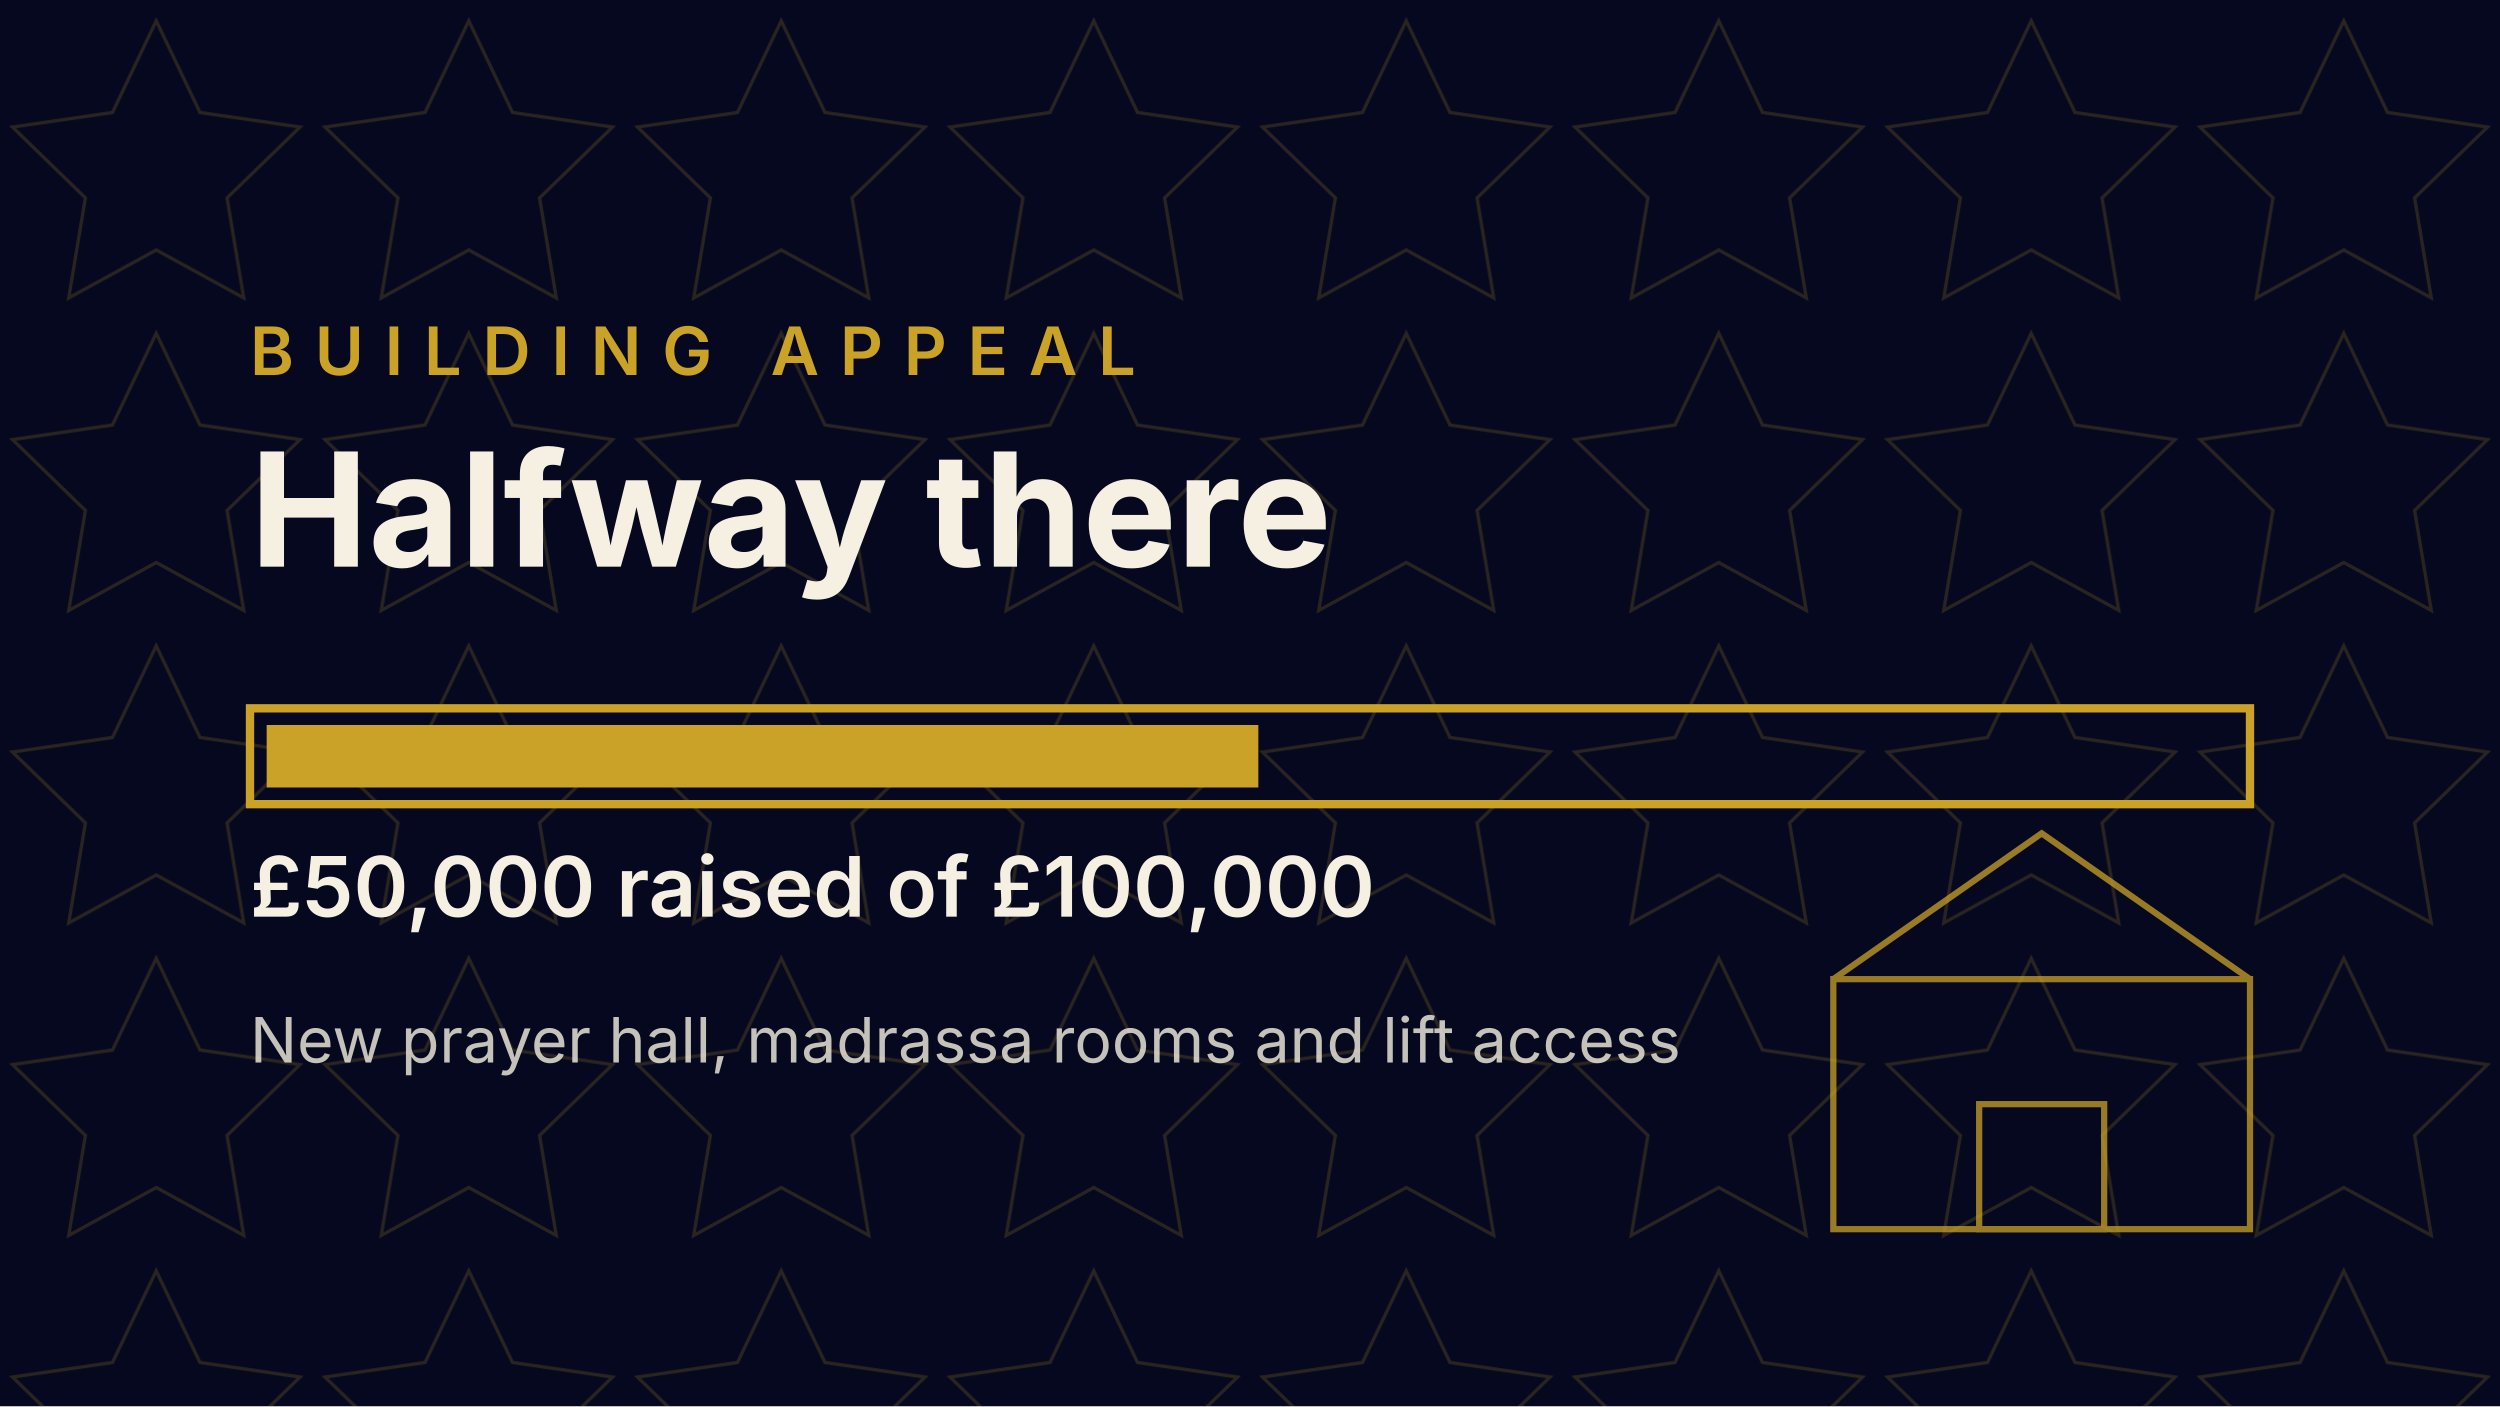
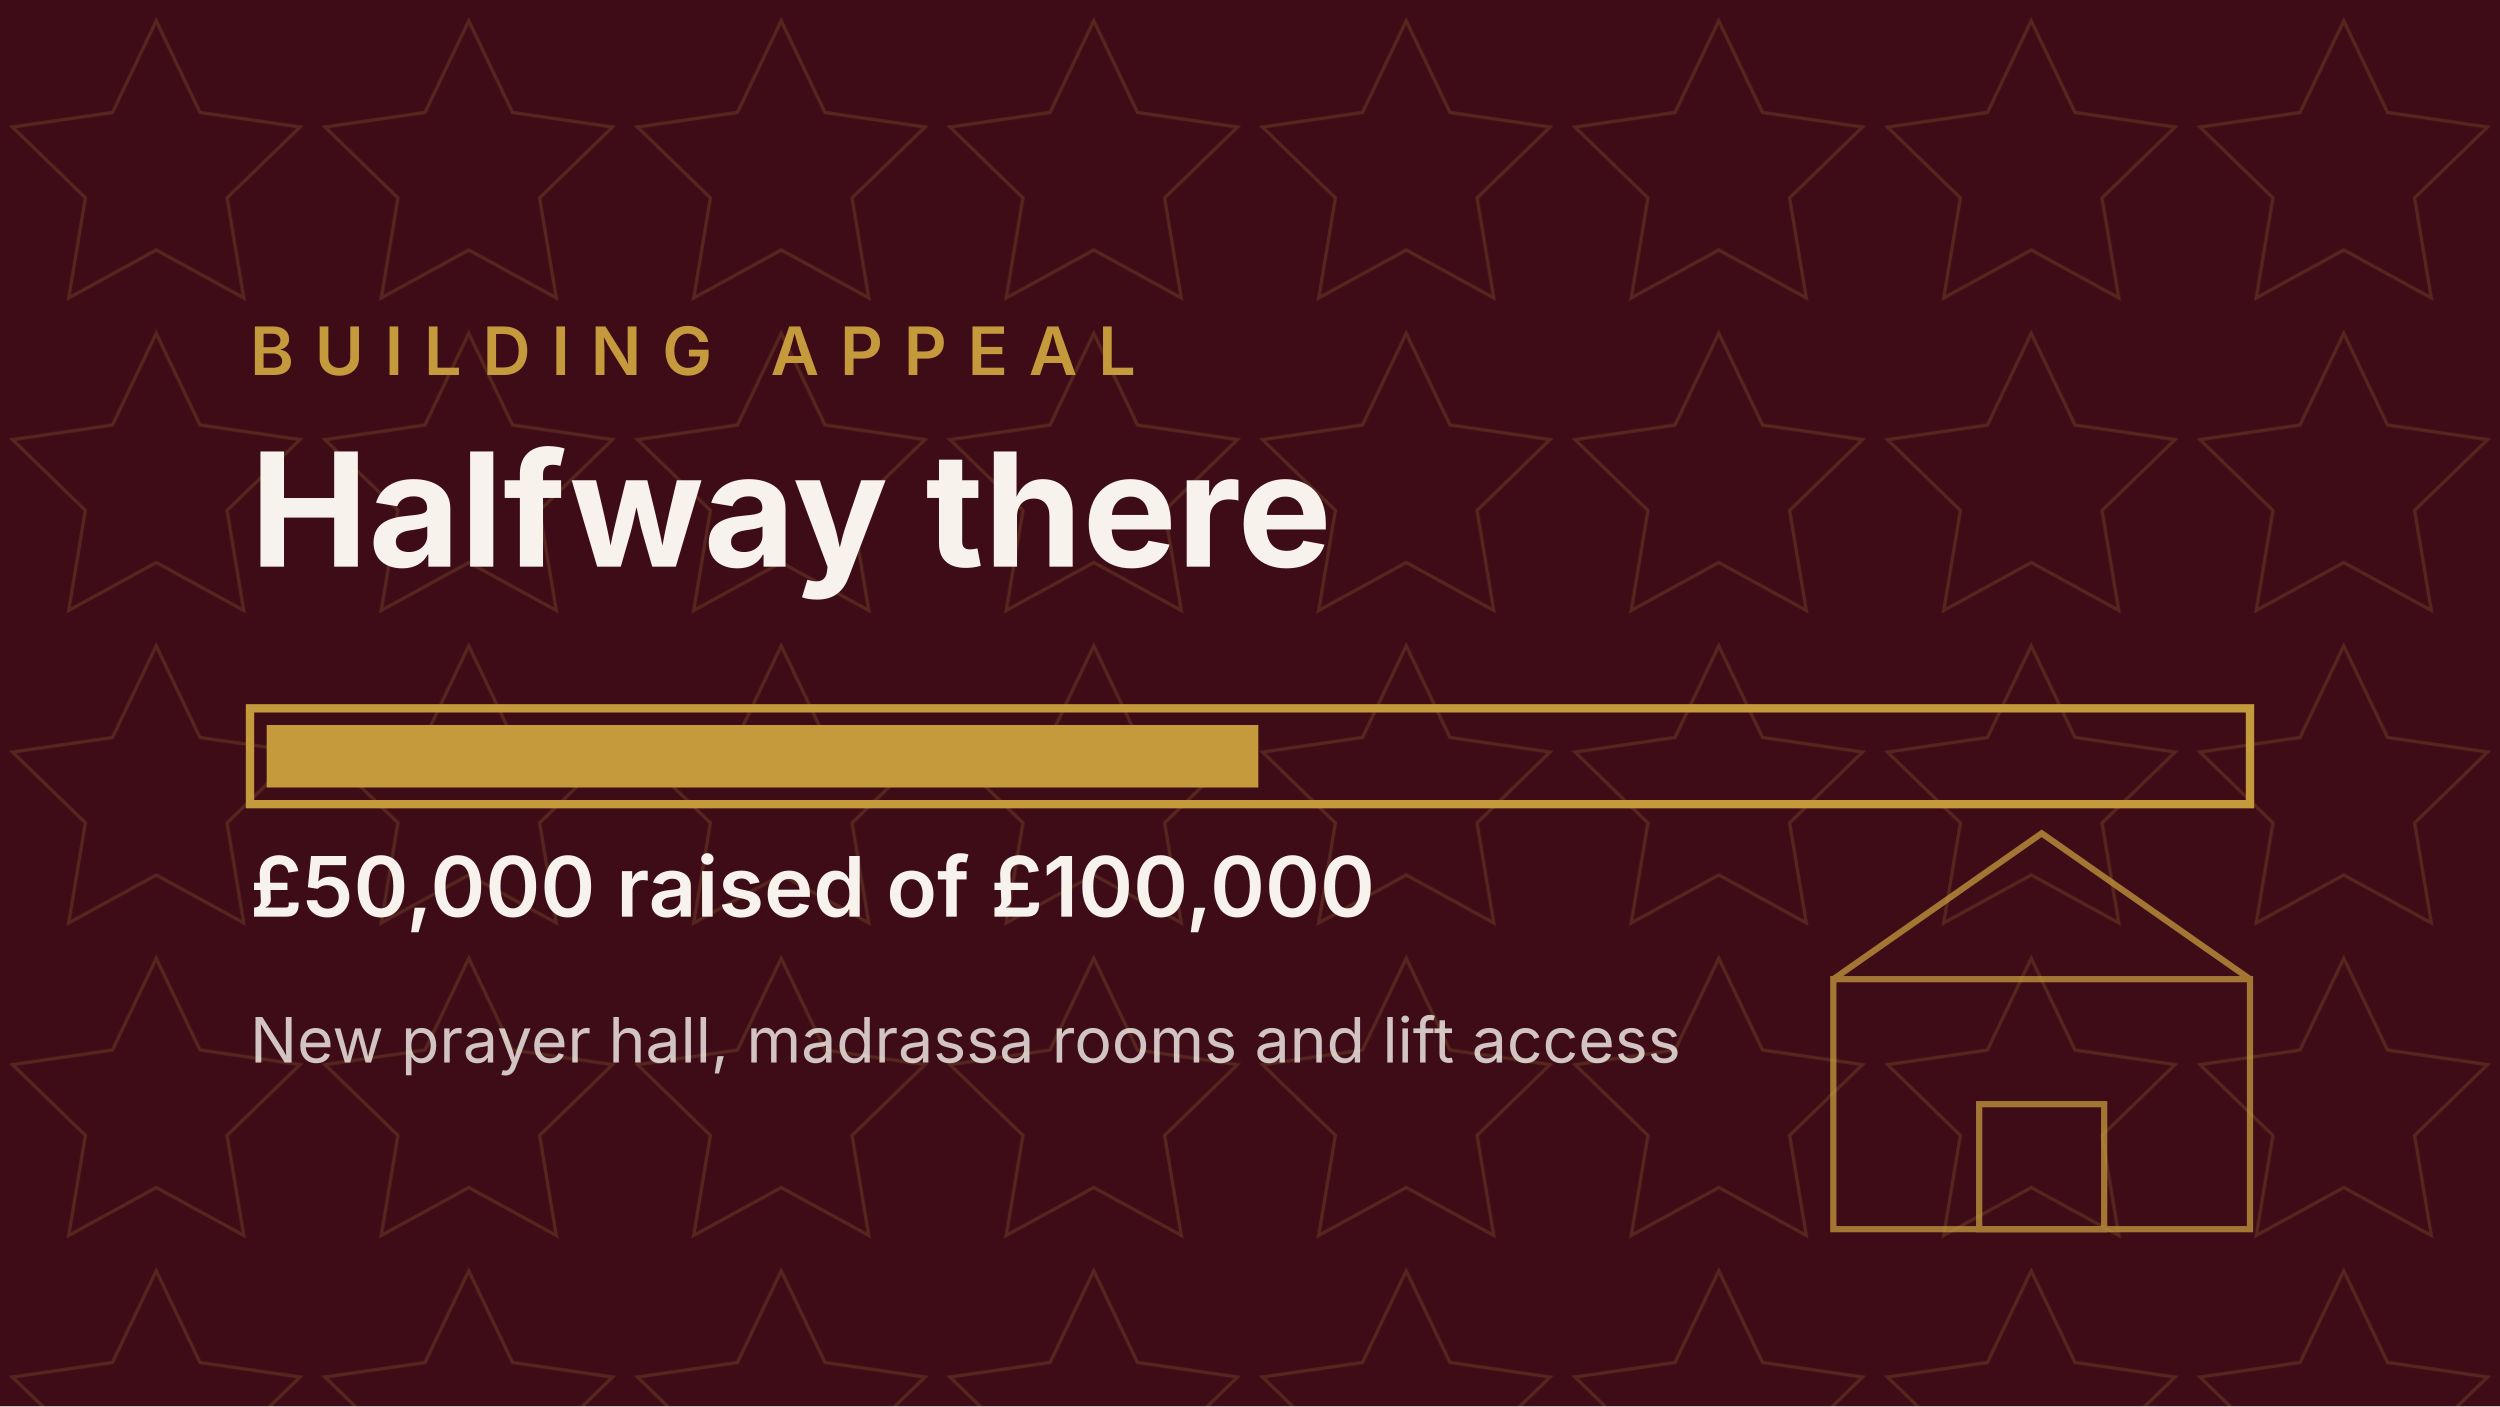
<svg xmlns="http://www.w3.org/2000/svg" width="1200" height="675" viewBox="0 0 1200 675" role="img" aria-label="Masjid extension appeal progress">
  <defs>
    <pattern id="girih-appeal" width="150" height="150" patternUnits="userSpaceOnUse">
-       <g fill="none" stroke="#C9A227" stroke-width="1.6" opacity="0.18">
+       <g fill="none" stroke="#C49A3C" stroke-width="1.6" opacity="0.18">
        <polygon points="75,10 96,54 144,61 109,95 117,143 75,120 33,143 41,95 6,61 54,54" />
      </g>
    </pattern>
  </defs>
-   <rect width="1200" height="675" fill="#06081f" />
+   <rect width="1200" height="675" fill="#3E0C17" />
  <rect width="1200" height="675" fill="url(#girih-appeal)" />
-   <text x="120" y="180" fill="#C9A227" font-family="Inter, system-ui, -apple-system, 'Segoe UI', Roboto, sans-serif" font-size="32" font-weight="600" letter-spacing="10">BUILDING APPEAL</text>
-   <text x="120" y="272" fill="#F5F0E1" font-family="Inter, system-ui, -apple-system, 'Segoe UI', Roboto, sans-serif" font-size="76" font-weight="700">Halfway there</text>
-   <rect x="120" y="340" width="960" height="46" fill="none" stroke="#C9A227" stroke-width="4" />
-   <rect x="128" y="348" width="476" height="30" fill="#C9A227" />
-   <text x="120" y="440" fill="#F5F0E1" font-family="Inter, system-ui, -apple-system, 'Segoe UI', Roboto, sans-serif" font-size="40" font-weight="600">£50,000 raised of £100,000</text>
-   <text x="120" y="510" fill="#F5F0E1" font-family="Inter, system-ui, -apple-system, 'Segoe UI', Roboto, sans-serif" font-size="30" font-weight="400" opacity="0.8">New prayer hall, madrassa rooms and lift access</text>
-   <g fill="none" stroke="#C9A227" stroke-width="3" opacity="0.75">
+   <text x="120" y="180" fill="#C49A3C" font-family="Inter, system-ui, -apple-system, 'Segoe UI', Roboto, sans-serif" font-size="32" font-weight="600" letter-spacing="10">BUILDING APPEAL</text>
+   <text x="120" y="272" fill="#F7F2EC" font-family="Inter, system-ui, -apple-system, 'Segoe UI', Roboto, sans-serif" font-size="76" font-weight="700">Halfway there</text>
+   <rect x="120" y="340" width="960" height="46" fill="none" stroke="#C49A3C" stroke-width="4" />
+   <rect x="128" y="348" width="476" height="30" fill="#C49A3C" />
+   <text x="120" y="440" fill="#F7F2EC" font-family="Inter, system-ui, -apple-system, 'Segoe UI', Roboto, sans-serif" font-size="40" font-weight="600">£50,000 raised of £100,000</text>
+   <text x="120" y="510" fill="#F7F2EC" font-family="Inter, system-ui, -apple-system, 'Segoe UI', Roboto, sans-serif" font-size="30" font-weight="400" opacity="0.8">New prayer hall, madrassa rooms and lift access</text>
+   <g fill="none" stroke="#C49A3C" stroke-width="3" opacity="0.75">
    <rect x="880" y="470" width="200" height="120" />
    <path d="M880 470 L980 400 L1080 470" />
    <rect x="950" y="530" width="60" height="60" />
  </g>
</svg>
